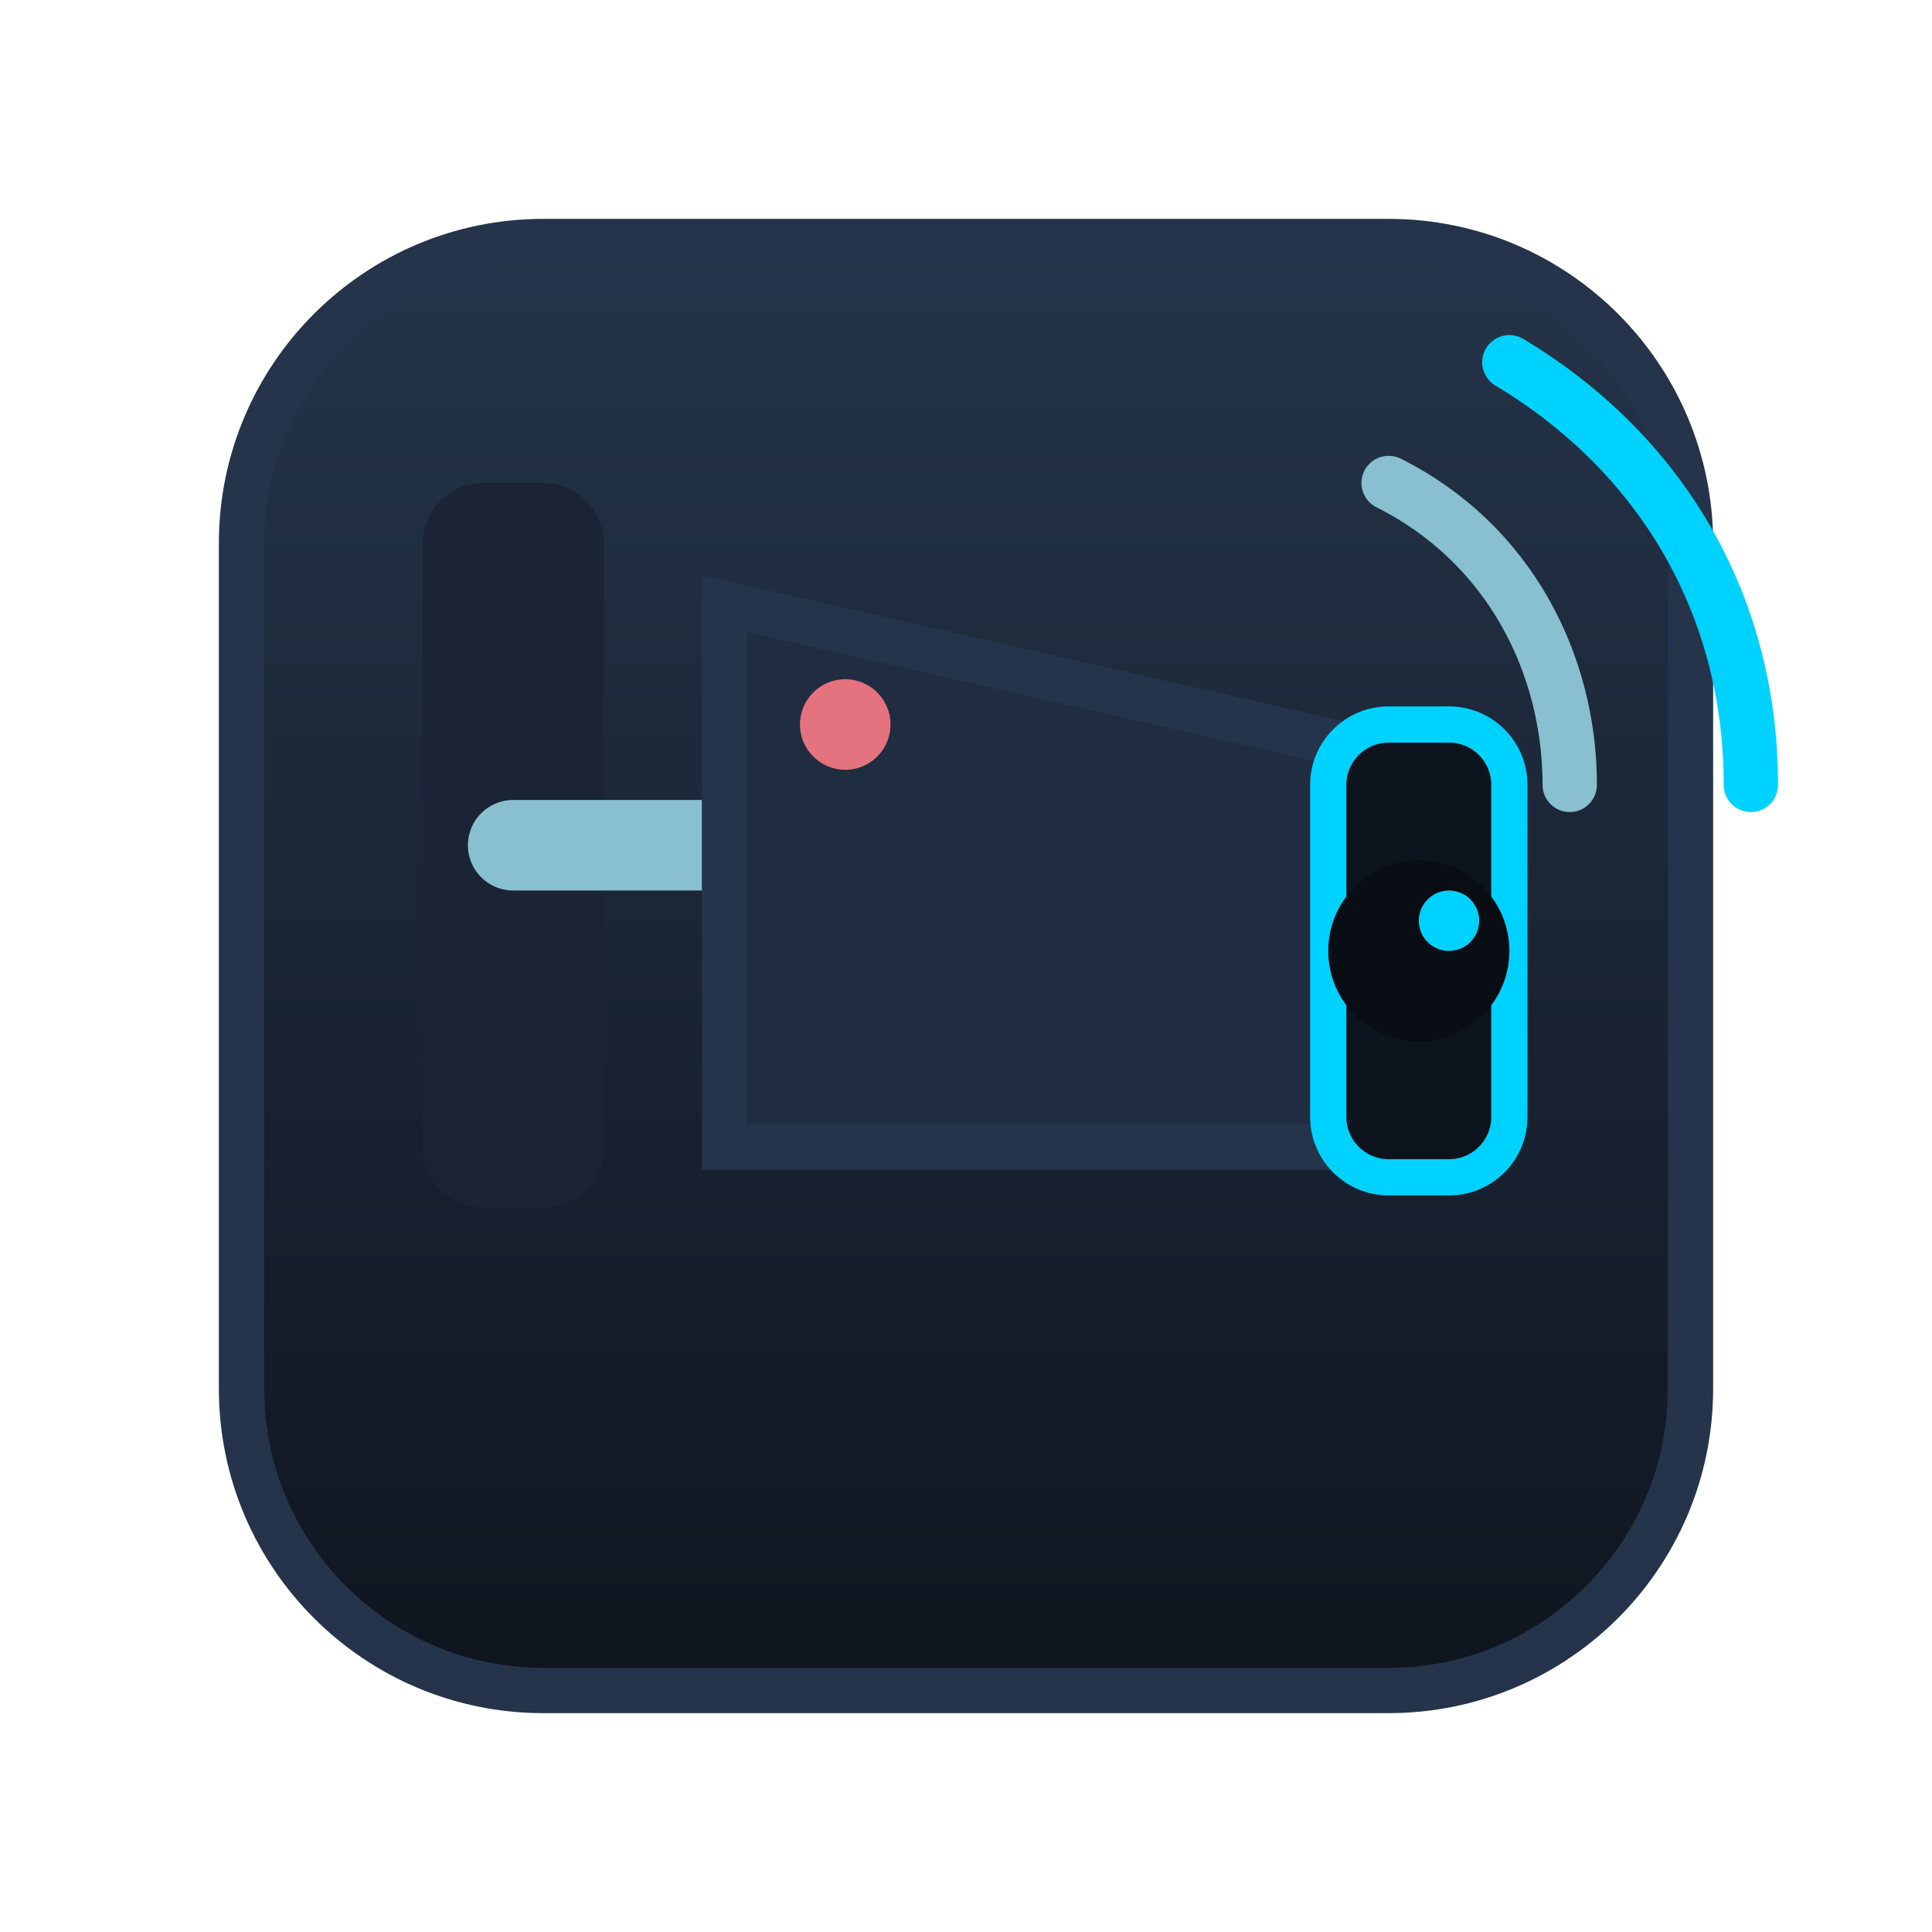
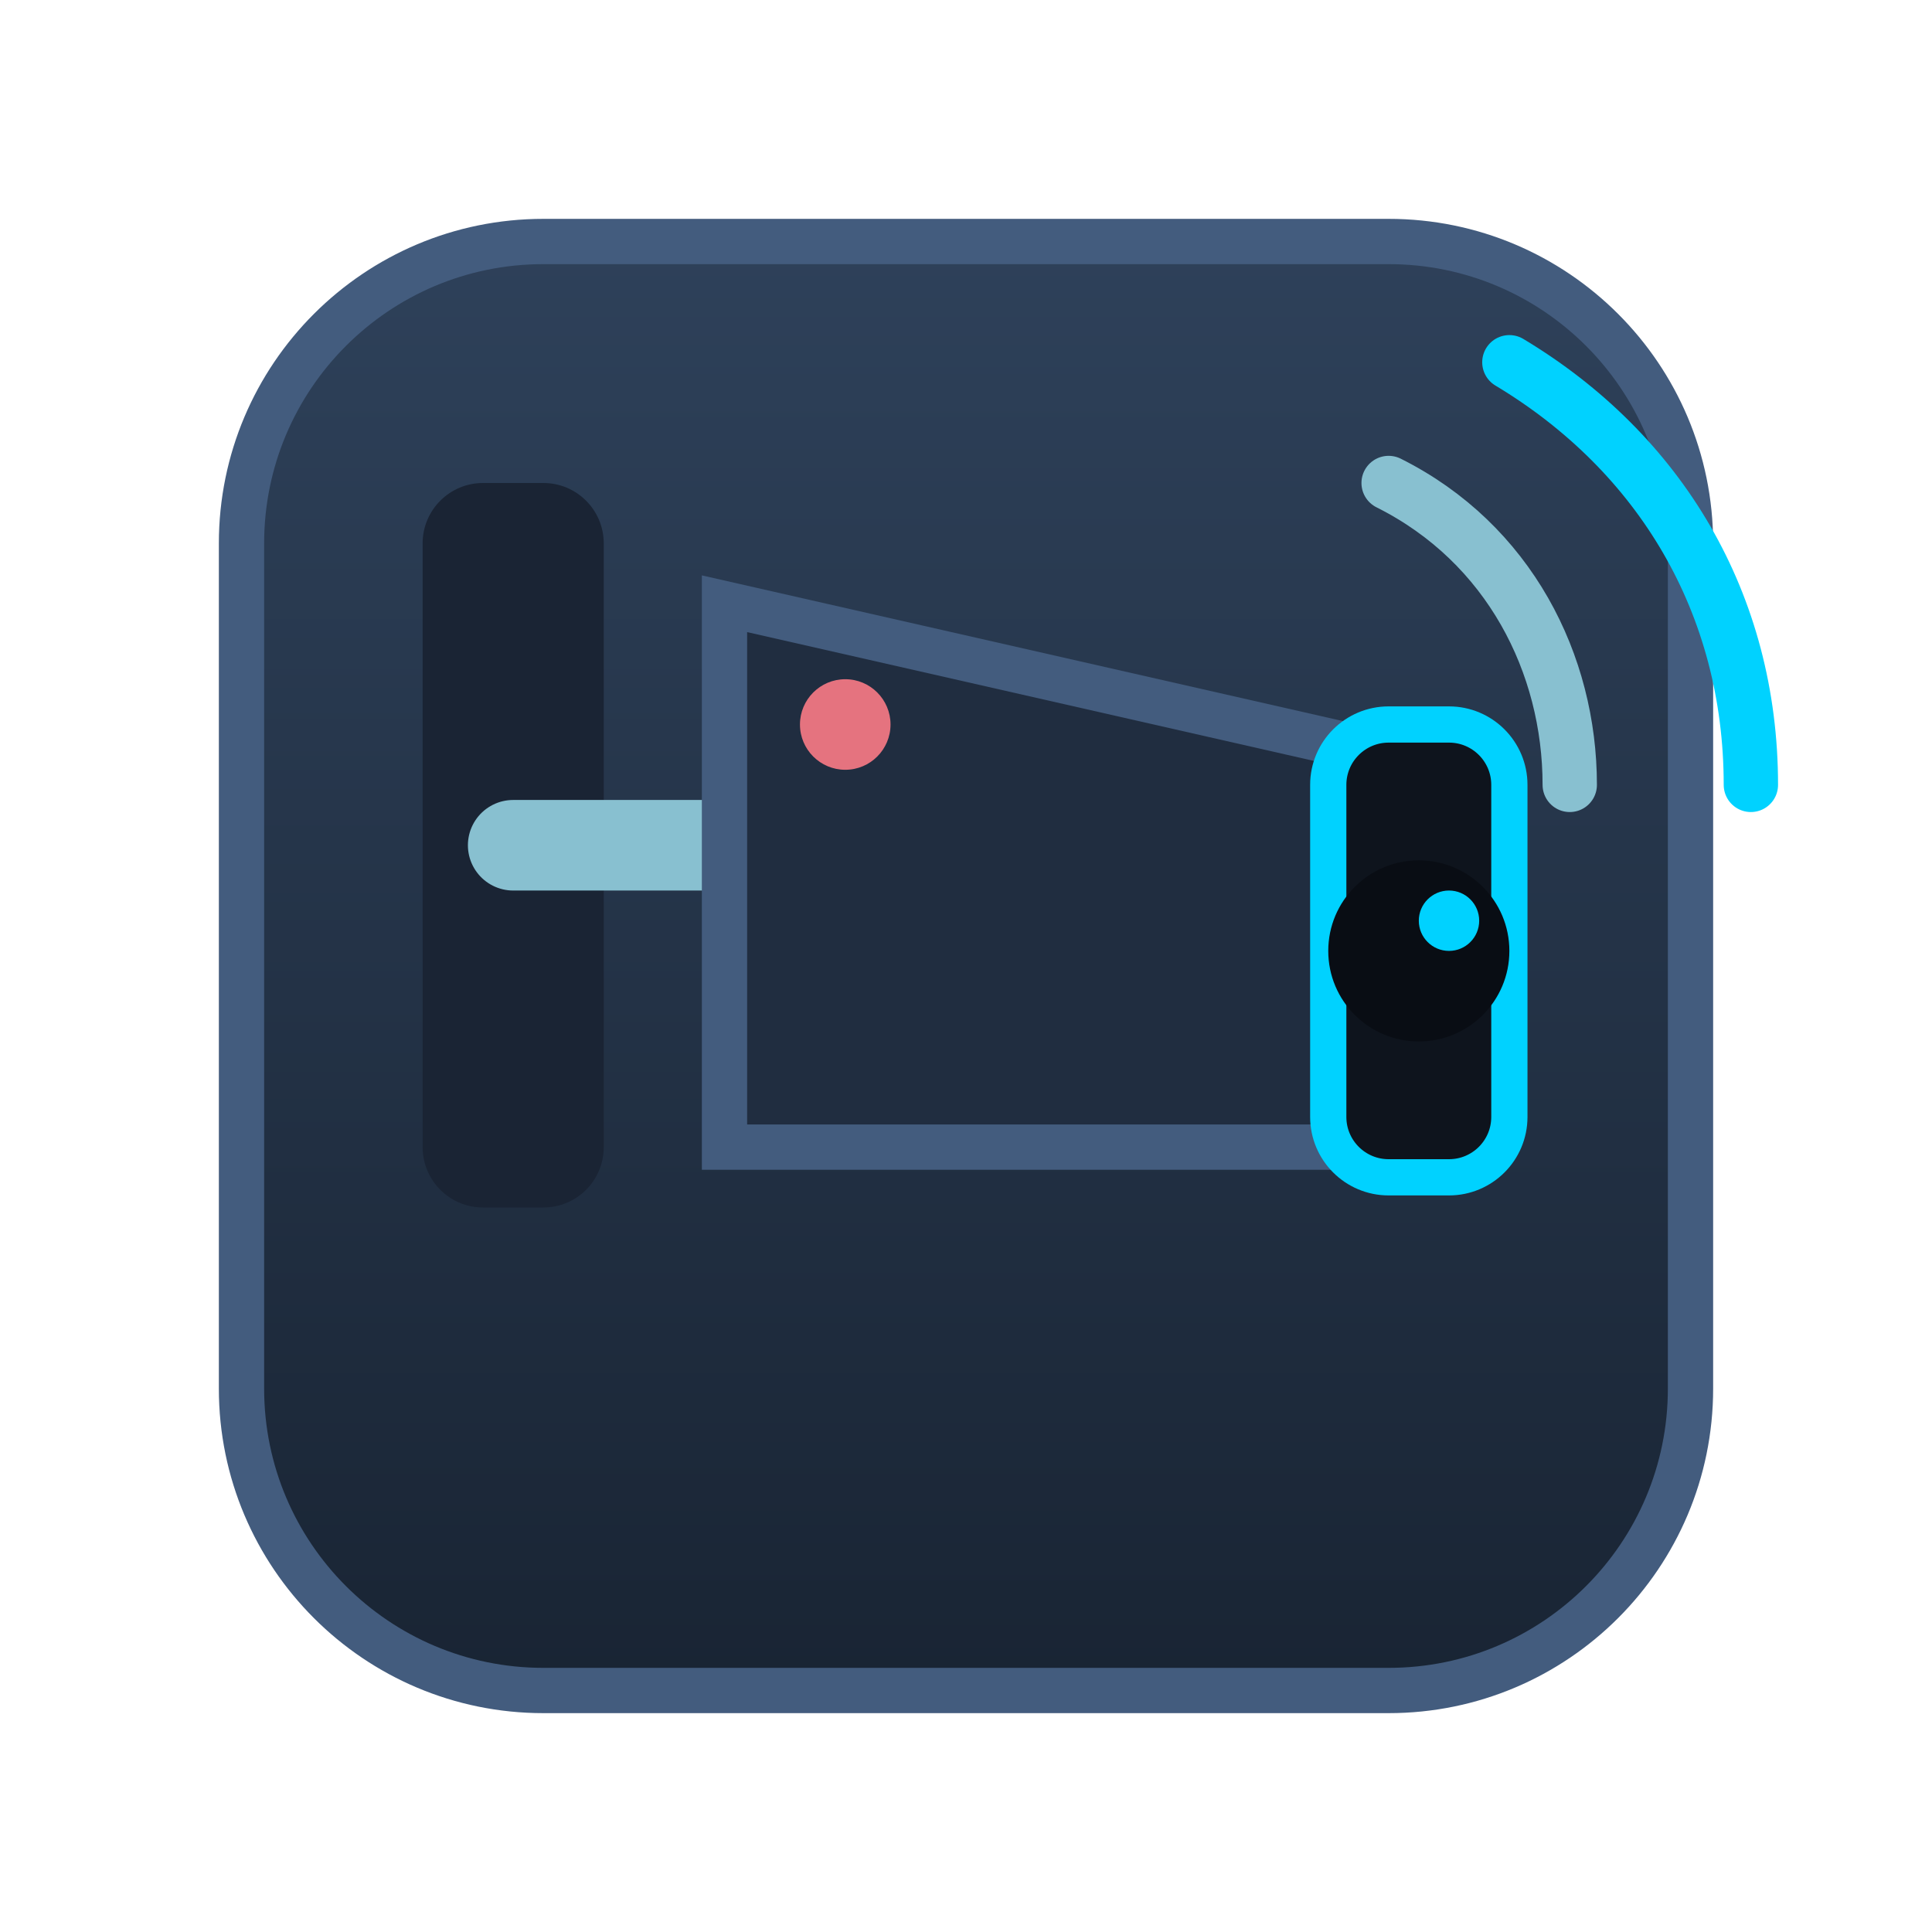
<svg xmlns="http://www.w3.org/2000/svg" width="64" height="64" viewBox="0 0 64 64" fill="none">
  <defs>
    <linearGradient id="cctvBg" x1="32" y1="8" x2="32" y2="58" gradientUnits="userSpaceOnUse">
-       <stop offset="0%" stop-color="#25344A" />
-       <stop offset="100%" stop-color="#0e141d" />
+       <stop offset="0%" stop-color="#2E415A" />
+       <stop offset="100%" stop-color="#182332" />
    </linearGradient>
  </defs>
-   <rect x="8" y="8" width="48" height="48" rx="10" fill="url(#cctvBg)" stroke="#25344A" stroke-width="1.5" />
+   <rect x="8" y="8" width="48" height="48" rx="10" fill="url(#cctvBg)" stroke="#435C7E" stroke-width="1.5" />
  <rect x="14" y="16" width="6" height="24" rx="2" fill="#1A2434" />
  <line x1="17" y1="28" x2="26" y2="28" stroke="#88C0D0" stroke-width="3" stroke-linecap="round" />
-   <path d="M 24 20 L 46 25 L 46 38 L 24 38 Z" fill="#202D40" stroke="#25344A" stroke-width="1.5" />
+   <path d="M 24 20 L 46 25 L 46 38 L 24 38 Z" fill="#202D40" stroke="#435C7E" stroke-width="1.5" />
  <rect x="44" y="24" width="6" height="15" rx="2" fill="#0E141D" stroke="#00D2FF" stroke-width="1.2" />
  <circle cx="47" cy="31.5" r="3" fill="#090D14" />
  <circle cx="48" cy="30.5" r="1" fill="#00D2FF" />
  <circle cx="28" cy="24" r="1.5" fill="#E5737F" />
  <path d="M 46 16 C 50 18 52 22 52 26" stroke="#88C0D0" stroke-width="1.8" stroke-linecap="round" fill="none" />
  <path d="M 50 12 C 55 15 58 20 58 26" stroke="#00D2FF" stroke-width="1.8" stroke-linecap="round" fill="none" />
</svg>
